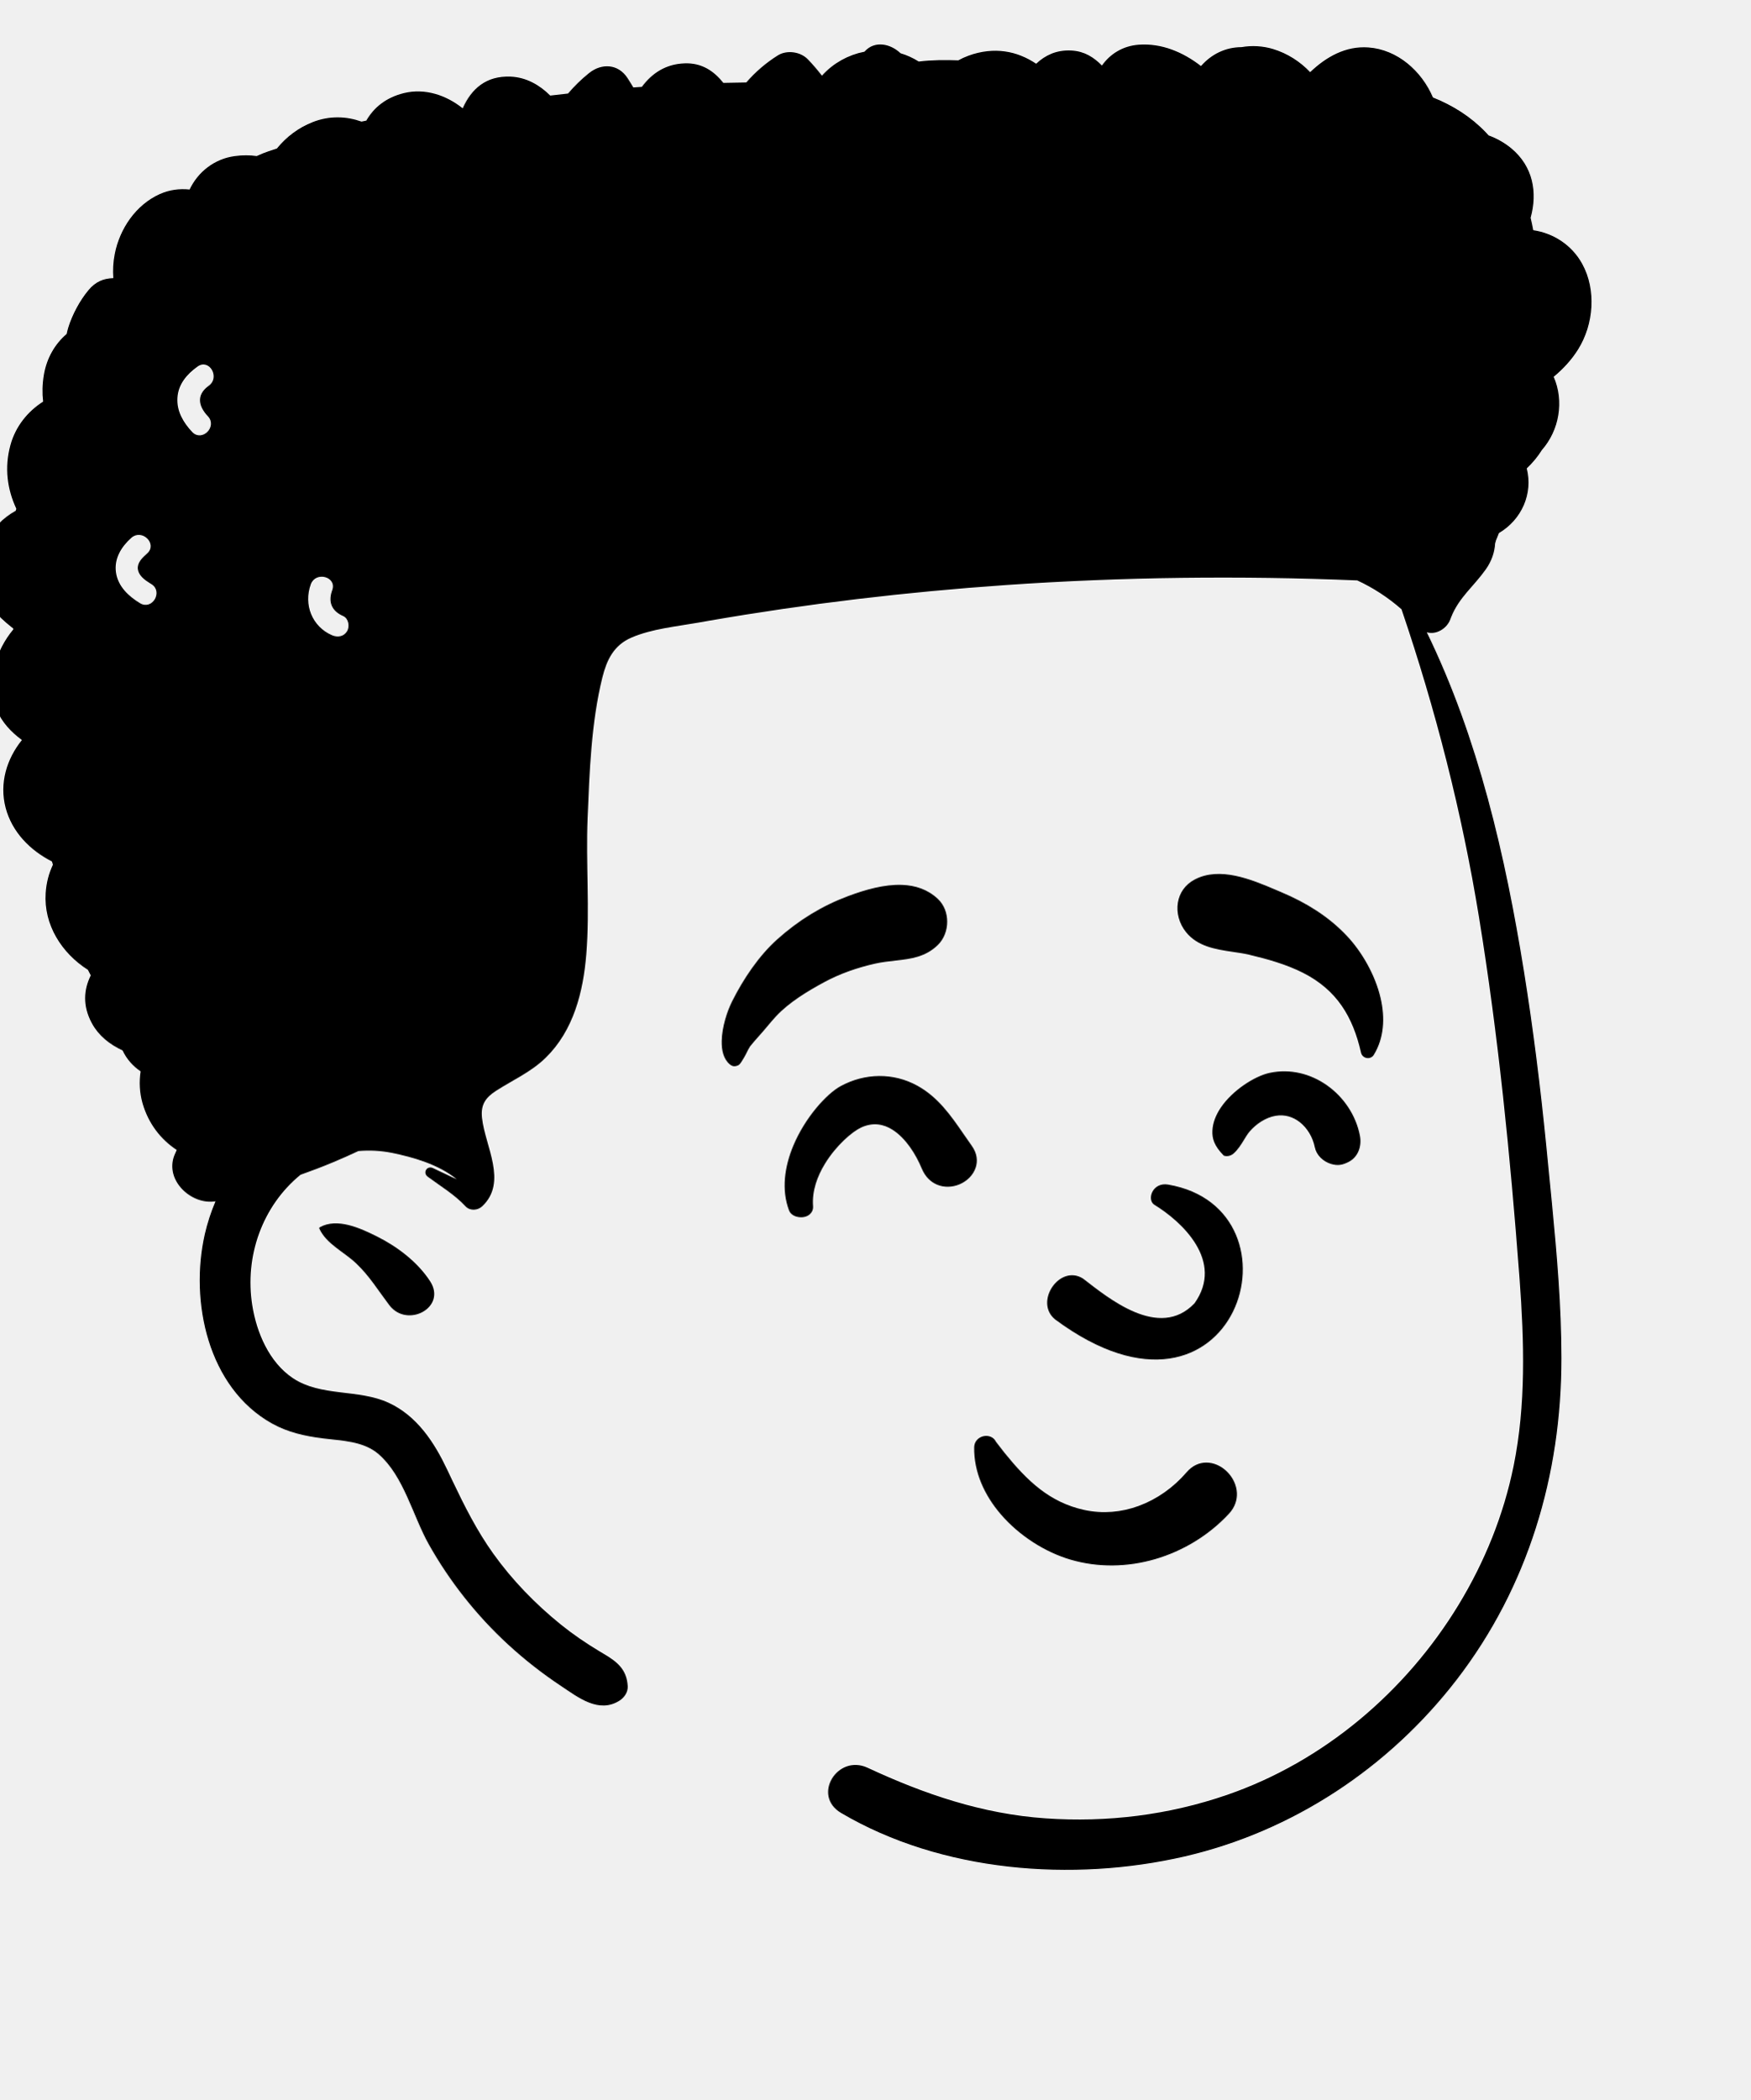
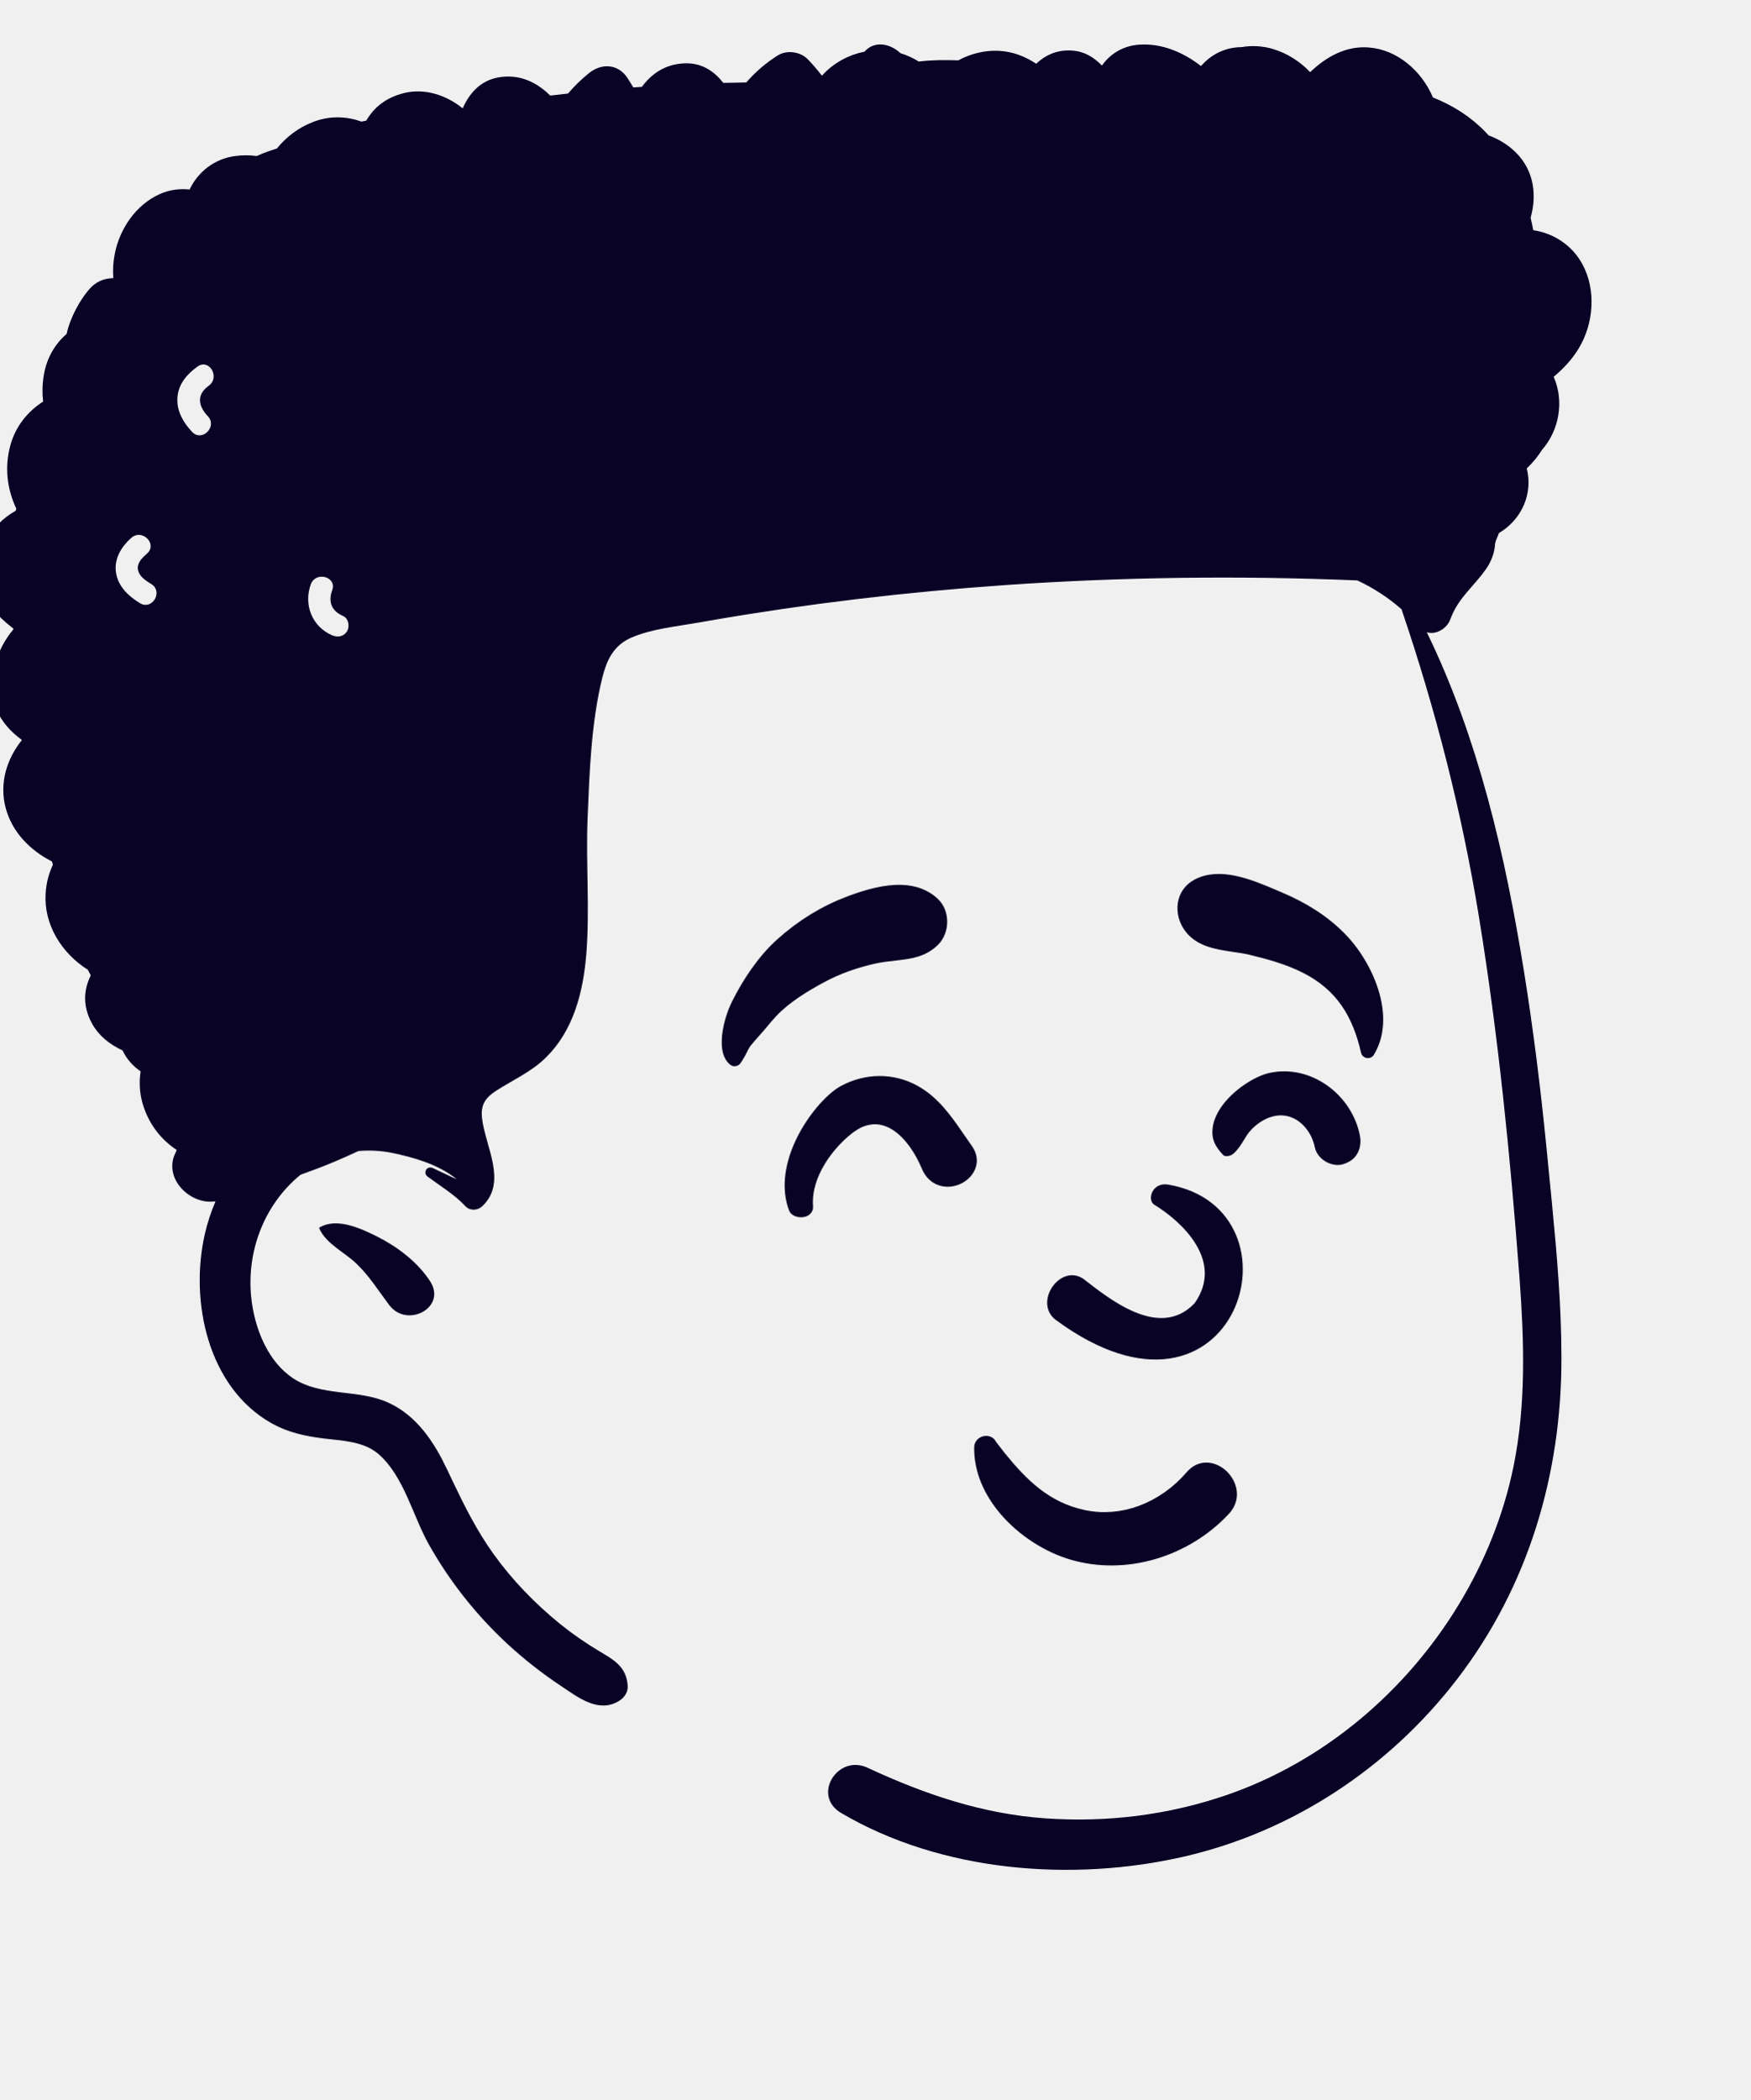
<svg xmlns="http://www.w3.org/2000/svg" width="473" height="567" viewBox="0 0 473 567" fill="none">
-   <g id="Twists 2 1" clip-path="url(#clip0)">
-     <g id="head/mono/Twists 2">
-       <path id="ð #000426" fill-rule="evenodd" clip-rule="evenodd" d="M233.571 13.959C236.375 10.781 240.695 11.871 243.317 14.384C245.024 14.887 246.678 15.635 248.24 16.625C251.77 16.172 255.471 16.172 258.933 16.299C259.773 15.828 260.673 15.409 261.653 15.049C268.653 12.49 274.852 13.79 279.965 17.216C282.428 14.886 285.535 13.424 289.507 13.645C293.052 13.843 295.578 15.511 297.743 17.708C299.902 14.595 303.392 12.374 307.74 12.065C313.817 11.633 319.659 14.07 324.501 17.843C327.322 14.607 331.168 12.747 335.454 12.729C338.274 12.217 341.25 12.419 343.939 13.231C347.843 14.41 351.271 16.619 354.001 19.486C358.32 15.35 363.607 12.374 369.703 12.808C377.593 13.378 384.133 19.179 387.173 26.319C392.513 28.458 397.443 31.509 401.563 35.859C401.783 36.088 401.993 36.328 402.213 36.569C404.433 37.388 406.523 38.549 408.363 40.078C414.193 44.929 415.493 51.949 413.563 58.828C413.833 59.929 414.063 61.049 414.273 62.168C419.733 62.998 424.693 66.149 427.513 71.279C431.373 78.319 430.613 87.598 426.433 94.319C424.636 97.21 422.355 99.646 419.793 101.776C422.69 108.356 421.3 116.208 416.629 121.53C415.491 123.365 414.094 125.021 412.522 126.52C414.257 133.323 411.171 140.342 405.011 143.977L404.484 145.296C404.395 145.515 404.305 145.733 404.213 145.949C404.145 146.229 404.061 146.5 403.978 146.773C403.831 149.187 403.036 151.556 401.458 153.788C398.227 158.362 394.223 161.345 392.099 166.685L391.887 167.246C390.974 169.773 388.026 171.556 385.514 170.776C399.461 199.417 406.773 231.286 411.793 262.518C414.296 278.099 416.228 293.734 417.794 309.429L419.331 325.058C420.682 338.951 421.885 352.889 421.893 366.828C421.913 398.359 412.893 428.688 393.533 453.779C375.223 477.498 349.313 494.688 320.043 501.458C289.823 508.438 254.373 505.688 227.273 489.708C219.283 485.009 226.283 473.708 234.413 477.489C249.803 484.649 265.443 489.969 282.503 491.159C299.133 492.328 315.803 490.248 331.573 484.808C357.663 475.799 379.863 456.929 394.133 433.429C401.163 421.848 406.253 409.279 408.963 395.998C412.336 379.445 411.828 362.336 410.588 345.571L410.503 344.429C408.053 312.128 404.823 279.628 399.603 247.649C394.989 219.37 387.894 191.664 378.683 164.571C375.075 161.395 371.039 158.767 366.72 156.771C335.093 155.45 303.409 155.836 271.823 158.018C244.885 159.891 218.077 163.06 191.472 167.678L188.623 168.179C182.733 169.228 176.193 169.828 170.643 172.199C165.883 174.239 163.953 178.159 162.753 182.978C159.733 195.168 159.273 208.509 158.763 221.009C158.263 233.228 159.393 245.549 158.413 257.728C157.583 267.918 154.973 278.348 147.423 285.719C143.473 289.578 138.613 291.688 134.053 294.618C131.103 296.509 129.853 298.458 130.233 301.958C131.053 309.618 137.223 319.268 130.293 325.828C129.073 326.978 126.963 327.128 125.763 325.828C122.903 322.719 118.953 320.348 115.563 317.838C114.143 316.799 115.323 314.779 116.933 315.498C119.053 316.449 121.213 317.569 123.423 318.549C118.543 314.529 111.603 312.558 105.823 311.388C102.913 310.808 99.853 310.638 96.823 310.909C94.583 311.978 92.293 312.969 90.002 313.938C87.093 315.159 84.153 316.268 81.192 317.319C70.922 325.688 66.022 339.299 68.162 352.609C69.332 359.958 72.722 367.949 79.112 372.239C86.683 377.319 96.823 375.138 105.003 378.909C112.663 382.438 117.323 389.569 120.813 396.949L122.268 400.021C125.507 406.824 128.836 413.447 133.263 419.638C138.383 426.808 144.653 433.248 151.493 438.779C154.811 441.456 158.348 443.863 162.003 446.056L163.003 446.649C166.703 448.819 169.353 450.888 169.603 455.478C169.683 457.078 168.673 458.538 167.373 459.368C161.773 462.918 156.203 458.478 151.543 455.378C146.513 452.038 141.703 448.279 137.253 444.179C128.793 436.399 121.473 427.159 115.843 417.128C111.553 409.489 109.113 398.739 102.333 392.819C98.193 389.208 92.343 389.179 87.172 388.518C82.362 387.899 77.812 386.899 73.532 384.529C56.123 374.859 51.203 351.449 55.333 333.359C56.032 330.308 57.013 327.338 58.222 324.478C51.742 325.558 44.462 318.859 47.093 312.098C47.292 311.588 47.523 311.109 47.742 310.618C43.472 307.808 40.102 303.549 38.502 297.978C37.682 295.098 37.562 292.188 37.992 289.378C35.922 287.989 34.212 286.078 33.112 283.728C29.672 282.138 26.622 279.759 24.802 276.359C22.282 271.668 22.602 267.348 24.523 263.458C24.253 262.969 23.992 262.469 23.742 261.958C16.692 257.489 11.773 249.788 12.332 241.248C12.512 238.418 13.213 235.868 14.293 233.569C14.203 233.279 14.113 232.978 14.033 232.688C8.133 229.688 3.253 224.759 1.513 218.179C-0.227 211.558 1.823 204.958 5.923 199.878C-0.077 195.489 -3.687 189.359 -1.497 180.088C-0.607 176.319 1.183 172.888 3.603 169.998C3.593 169.909 3.573 169.819 3.553 169.728L2.991 169.293C-4.416 163.448 -8.674 155.999 -4.127 146.838C-2.087 142.719 0.823 139.848 4.243 137.958L4.413 137.418C1.963 132.168 1.133 126.338 2.823 120.208C4.203 115.159 7.473 111.138 11.652 108.469C11.373 106.208 11.412 103.799 11.863 101.188C12.613 96.779 14.803 92.929 18.003 90.199C18.122 89.618 18.273 89.049 18.442 88.478C19.523 84.989 21.543 81.199 23.883 78.388C25.812 76.058 27.973 75.208 30.613 75.118C30.453 72.969 30.562 70.788 31.003 68.578C32.352 61.759 36.693 55.348 43.123 52.438C45.763 51.248 48.542 50.899 51.222 51.188C53.502 46.388 57.953 42.909 63.422 42.159C65.552 41.859 67.532 41.878 69.353 42.149C70.382 41.668 71.453 41.239 72.573 40.848C73.312 40.588 74.062 40.348 74.812 40.109C77.343 36.969 80.672 34.458 84.562 32.949C89.052 31.199 93.623 31.378 97.672 32.848L98.963 32.578C100.983 29.078 104.203 26.368 109.153 25.138C114.773 23.748 120.543 25.688 124.963 29.219C124.983 29.219 125.003 29.219 125.033 29.208C127.343 24.038 131.293 20.438 137.923 20.688C142.053 20.848 145.783 22.899 148.663 25.819C150.263 25.618 151.863 25.438 153.473 25.259C155.173 23.268 157.063 21.409 159.153 19.739C162.573 16.998 167.023 17.219 169.543 21.078C170.093 21.918 170.603 22.768 171.113 23.618L173.423 23.458C176.143 19.788 179.853 17.308 184.933 17.109C189.593 16.918 192.913 19.199 195.443 22.388C197.503 22.338 199.573 22.299 201.643 22.268C204.053 19.478 206.893 17.018 210.133 14.978C212.613 13.418 216.273 13.949 218.283 16.029C219.641 17.443 220.905 18.919 222.08 20.447C225.109 17.051 229.2 14.814 233.571 13.959ZM86.392 331.508C91.062 328.848 97.343 331.728 101.863 333.988C107.373 336.738 112.843 340.888 116.213 346.088C120.803 353.168 110.013 358.888 105.183 352.538C102.213 348.628 99.843 344.688 96.243 341.268C92.953 338.128 88.183 336.028 86.293 331.888C86.222 331.748 86.243 331.588 86.392 331.508ZM89.673 159.658L89.76 159.408C91.088 155.775 85.293 154.209 83.975 157.812C81.98 163.273 84.281 169.21 89.674 171.568C91.169 172.222 92.877 171.995 93.778 170.492C94.536 169.227 94.184 167.035 92.703 166.388C89.668 165.061 88.651 162.718 89.673 159.658ZM39.742 149.499C42.642 146.939 38.386 142.708 35.498 145.257C32.804 147.635 30.806 150.865 31.326 154.58C31.855 158.366 34.709 161.039 37.834 162.928C41.147 164.931 44.166 159.745 40.862 157.747L40.492 157.52C39.105 156.659 37.482 155.475 37.248 153.781C36.998 151.981 38.522 150.576 39.742 149.499ZM56.209 104.327L56.414 104.176C59.531 101.952 56.538 96.746 53.386 98.995C50.495 101.058 48.178 103.738 47.934 107.434C47.697 111.026 49.525 114.14 51.914 116.667C54.574 119.478 58.812 115.23 56.157 112.425C53.572 109.691 53.066 106.708 56.209 104.327Z" fill="black" />
-     </g>
-     <g id="Calm 1">
-       <g id="face/Calm">
-         <path id="ð Ink_2" fill-rule="evenodd" clip-rule="evenodd" d="M312.042 421.159C304.675 423.293 296.768 423.483 289.259 421.28C282.448 419.281 275.455 414.882 270.442 409.062C265.989 403.892 263.105 397.608 263.219 390.901C263.232 390.135 263.506 389.496 263.927 388.999C264.38 388.465 265.014 388.098 265.693 387.939C266.391 387.775 267.128 387.833 267.757 388.119C268.326 388.377 268.813 388.816 269.118 389.457C269.888 390.469 270.655 391.466 271.426 392.435C277.62 400.084 283.618 405.8 292.932 407.85C297.985 408.962 303.032 408.469 307.663 406.771C312.62 404.954 317.102 401.76 320.613 397.672C322.2 395.824 324.074 395.07 325.905 395.057C327.982 395.043 330.034 396.007 331.579 397.549C333.099 399.065 334.116 401.124 334.209 403.279C334.29 405.17 333.673 407.145 332.032 408.907C326.626 414.711 319.621 418.964 312.042 421.159ZM311.814 325.367C319.366 329.957 330.872 340.66 322.748 352.04C313.186 362.073 299.418 350.569 292.634 345.366C286.343 341.334 279.275 351.705 285.112 356.413C334.136 392.708 354.031 326.567 315.634 319.97C311.406 319.244 309.836 323.947 311.814 325.367ZM241.175 305.17C238.748 303.618 235.893 303.085 232.729 304.525C230.256 305.649 225.919 309.398 222.901 314.325C220.836 317.697 219.372 321.652 219.677 325.771C219.748 326.728 219.394 327.433 218.837 327.955C218.396 328.367 217.76 328.669 217.013 328.764C216.379 328.844 215.669 328.772 215.091 328.592C213.993 328.249 213.412 327.537 213.193 326.955C211.08 321.343 211.99 315.08 214.358 309.43C217.555 301.805 223.359 295.418 227.162 293.359C233.67 289.834 241.347 289.671 247.864 293.262C253.411 296.319 256.88 301.254 260.33 306.283C261.063 307.353 261.791 308.414 262.544 309.457C264.051 311.546 264.201 313.619 263.617 315.396C262.971 317.364 261.321 319.026 259.259 319.895C257.353 320.699 255.141 320.812 253.183 319.986C251.529 319.289 250.012 317.929 249.051 315.622C247.434 311.736 244.739 307.45 241.175 305.17ZM364.441 313.814C362.779 314.681 361.478 314.942 359.634 314.389C358.615 314.083 357.607 313.496 356.818 312.707C356.036 311.925 355.472 310.953 355.252 309.874C354.713 307.212 353.256 304.719 351.181 303.095C349.406 301.706 347.167 300.97 344.683 301.385C342.002 301.833 339.449 303.552 337.69 305.579C337.102 306.257 336.641 307.027 336.178 307.792C335.311 309.223 334.469 310.553 333.274 311.603C332.821 312.003 332.138 312.28 331.477 312.28C331.208 312.28 330.935 312.236 330.676 312.155C328.008 309.478 327.495 307.446 327.581 305.432C327.671 303.319 328.504 301.18 329.85 299.184C333.007 294.502 339.003 290.663 343.048 289.793C348.589 288.603 354.091 290.032 358.503 293.127C363.042 296.311 366.405 301.254 367.454 306.825C367.706 308.167 367.599 309.615 367.088 310.871C366.589 312.098 365.719 313.149 364.441 313.814ZM253.394 255.253C250.069 258.492 246.134 258.994 242.153 259.44C239.941 259.691 238.175 259.892 236.437 260.285C231.661 261.363 226.939 262.987 222.632 265.325C218.129 267.77 213.222 270.718 209.692 274.495C208.853 275.394 208.062 276.337 207.269 277.283C206.547 278.144 205.851 278.974 205.117 279.774C204.274 280.693 203.474 281.656 202.679 282.617C202.187 283.427 202.09 283.627 201.99 283.834C201.841 284.146 201.668 284.495 201.47 284.87C201.198 285.382 200.881 285.944 200.548 286.453C199.994 287.383 199.697 287.639 199.44 287.753C199.014 287.943 198.61 288.037 198.218 287.986C197.851 287.939 197.504 287.762 197.162 287.473C195.455 286.031 194.952 283.664 195.004 281.151C195.082 277.339 196.488 273.117 197.785 270.522C200.799 264.492 204.979 258.224 210.006 253.724C215.742 248.587 222.018 244.698 229.226 242.018C233.705 240.352 238.891 238.823 243.771 239.016C247.284 239.155 250.637 240.2 253.407 242.807C255.107 244.408 255.923 246.685 255.923 248.96C255.923 251.28 255.076 253.615 253.394 255.253ZM371.203 284.918C370.992 285.264 370.699 285.503 370.373 285.646C370.032 285.797 369.651 285.84 369.285 285.779C368.921 285.717 368.575 285.552 368.3 285.3C368.037 285.058 367.837 284.737 367.747 284.345C365.54 274.649 361.253 267.436 352.104 262.784C347.604 260.495 342.429 259.041 337.53 257.882C336.106 257.545 334.602 257.327 333.087 257.106C328.339 256.413 323.557 255.619 320.462 251.781C318.597 249.469 317.814 246.513 318.256 243.809C318.673 241.263 320.161 238.929 322.865 237.53C329.597 234.049 337.964 237.465 344.763 240.374C345.267 240.59 345.762 240.802 346.246 241.007C352.895 243.813 358.959 247.517 363.944 252.815C367.899 257.018 371.563 263.231 373.039 269.623C374.267 274.941 373.978 280.369 371.203 284.918Z" fill="black" />
+   <g id="malehead2">
+     <g id="Twists 2 1" clip-path="url(#clip0)">
+       <g id="head/mono/Twists 2">
+         <path id="ð Ink" fill-rule="evenodd" clip-rule="evenodd" d="M233.571 13.959C236.375 10.781 240.695 11.871 243.317 14.384C245.024 14.887 246.678 15.635 248.24 16.625C251.77 16.172 255.471 16.172 258.933 16.299C259.773 15.828 260.673 15.409 261.653 15.049C268.653 12.49 274.852 13.79 279.965 17.216C282.428 14.886 285.535 13.424 289.507 13.645C293.052 13.843 295.578 15.511 297.743 17.708C299.902 14.595 303.392 12.374 307.74 12.065C313.817 11.633 319.659 14.07 324.501 17.843C327.322 14.607 331.168 12.747 335.454 12.729C338.274 12.217 341.25 12.419 343.939 13.231C347.843 14.41 351.271 16.619 354.001 19.486C358.32 15.35 363.607 12.374 369.703 12.808C377.593 13.378 384.133 19.179 387.173 26.319C392.513 28.458 397.443 31.509 401.563 35.859C401.783 36.088 401.993 36.328 402.213 36.569C404.433 37.388 406.523 38.549 408.363 40.078C414.193 44.929 415.493 51.949 413.563 58.828C413.833 59.929 414.063 61.049 414.273 62.168C419.733 62.998 424.693 66.149 427.513 71.279C431.373 78.319 430.613 87.598 426.433 94.319C424.636 97.21 422.355 99.646 419.793 101.776C422.69 108.356 421.3 116.208 416.629 121.53C415.491 123.365 414.094 125.021 412.522 126.52C414.257 133.323 411.171 140.342 405.011 143.977L404.484 145.296C404.395 145.515 404.305 145.733 404.213 145.949C404.145 146.229 404.061 146.5 403.978 146.773C403.831 149.187 403.036 151.556 401.458 153.788C398.227 158.362 394.223 161.345 392.099 166.685L391.887 167.246C390.974 169.773 388.026 171.556 385.514 170.776C399.461 199.417 406.773 231.286 411.793 262.518C414.296 278.099 416.228 293.734 417.794 309.429L419.331 325.058C420.682 338.951 421.885 352.889 421.893 366.828C421.913 398.359 412.893 428.688 393.533 453.779C375.223 477.498 349.313 494.688 320.043 501.458C289.823 508.438 254.373 505.688 227.273 489.708C219.283 485.009 226.283 473.708 234.413 477.489C249.803 484.649 265.443 489.969 282.503 491.159C299.133 492.328 315.803 490.248 331.573 484.808C357.663 475.799 379.863 456.929 394.133 433.429C401.163 421.848 406.253 409.279 408.963 395.998C412.336 379.445 411.828 362.336 410.588 345.571L410.503 344.429C408.053 312.128 404.823 279.628 399.603 247.649C394.989 219.37 387.894 191.664 378.683 164.571C375.075 161.395 371.039 158.767 366.72 156.771C335.093 155.45 303.409 155.836 271.823 158.018C244.885 159.891 218.077 163.06 191.472 167.678L188.623 168.179C182.733 169.228 176.193 169.828 170.643 172.199C165.883 174.239 163.953 178.159 162.753 182.978C159.733 195.168 159.273 208.509 158.763 221.009C158.263 233.228 159.393 245.549 158.413 257.728C157.583 267.918 154.973 278.348 147.423 285.719C143.473 289.578 138.613 291.688 134.053 294.618C131.103 296.509 129.853 298.458 130.233 301.958C131.053 309.618 137.223 319.268 130.293 325.828C129.073 326.978 126.963 327.128 125.763 325.828C122.903 322.719 118.953 320.348 115.563 317.838C114.143 316.799 115.323 314.779 116.933 315.498C119.053 316.449 121.213 317.569 123.423 318.549C118.543 314.529 111.603 312.558 105.823 311.388C102.913 310.808 99.853 310.638 96.823 310.909C94.583 311.978 92.293 312.969 90.002 313.938C87.093 315.159 84.153 316.268 81.192 317.319C70.922 325.688 66.022 339.299 68.162 352.609C69.332 359.958 72.722 367.949 79.112 372.239C86.683 377.319 96.823 375.138 105.003 378.909C112.663 382.438 117.323 389.569 120.813 396.949L122.268 400.021C125.507 406.824 128.836 413.447 133.263 419.638C138.383 426.808 144.653 433.248 151.493 438.779C154.811 441.456 158.348 443.863 162.003 446.056L163.003 446.649C166.703 448.819 169.353 450.888 169.603 455.478C169.683 457.078 168.673 458.538 167.373 459.368C161.773 462.918 156.203 458.478 151.543 455.378C146.513 452.038 141.703 448.279 137.253 444.179C128.793 436.399 121.473 427.159 115.843 417.128C111.553 409.489 109.113 398.739 102.333 392.819C98.193 389.208 92.343 389.179 87.172 388.518C82.362 387.899 77.812 386.899 73.532 384.529C56.123 374.859 51.203 351.449 55.333 333.359C56.032 330.308 57.013 327.338 58.222 324.478C51.742 325.558 44.462 318.859 47.093 312.098C47.292 311.588 47.523 311.109 47.742 310.618C43.472 307.808 40.102 303.549 38.502 297.978C37.682 295.098 37.562 292.188 37.992 289.378C35.922 287.989 34.212 286.078 33.112 283.728C29.672 282.138 26.622 279.759 24.802 276.359C22.282 271.668 22.602 267.348 24.523 263.458C24.253 262.969 23.992 262.469 23.742 261.958C16.692 257.489 11.773 249.788 12.332 241.248C12.512 238.418 13.213 235.868 14.293 233.569C14.203 233.279 14.113 232.978 14.033 232.688C8.133 229.688 3.253 224.759 1.513 218.179C-0.227 211.558 1.823 204.958 5.923 199.878C-0.077 195.489 -3.687 189.359 -1.497 180.088C-0.607 176.319 1.183 172.888 3.603 169.998C3.593 169.909 3.573 169.819 3.553 169.728L2.991 169.293C-4.416 163.448 -8.674 155.999 -4.127 146.838C-2.087 142.719 0.823 139.848 4.243 137.958L4.413 137.418C1.963 132.168 1.133 126.338 2.823 120.208C4.203 115.159 7.473 111.138 11.652 108.469C11.373 106.208 11.412 103.799 11.863 101.188C12.613 96.779 14.803 92.929 18.003 90.199C18.122 89.618 18.273 89.049 18.442 88.478C19.523 84.989 21.543 81.199 23.883 78.388C25.812 76.058 27.973 75.208 30.613 75.118C30.453 72.969 30.562 70.788 31.003 68.578C32.352 61.759 36.693 55.348 43.123 52.438C45.763 51.248 48.542 50.899 51.222 51.188C53.502 46.388 57.953 42.909 63.422 42.159C65.552 41.859 67.532 41.878 69.353 42.149C70.382 41.668 71.453 41.239 72.573 40.848C73.312 40.588 74.062 40.348 74.812 40.109C77.343 36.969 80.672 34.458 84.562 32.949C89.052 31.199 93.623 31.378 97.672 32.848L98.963 32.578C100.983 29.078 104.203 26.368 109.153 25.138C114.773 23.748 120.543 25.688 124.963 29.219C124.983 29.219 125.003 29.219 125.033 29.208C127.343 24.038 131.293 20.438 137.923 20.688C142.053 20.848 145.783 22.899 148.663 25.819C150.263 25.618 151.863 25.438 153.473 25.259C155.173 23.268 157.063 21.409 159.153 19.739C162.573 16.998 167.023 17.219 169.543 21.078C170.093 21.918 170.603 22.768 171.113 23.618L173.423 23.458C176.143 19.788 179.853 17.308 184.933 17.109C189.593 16.918 192.913 19.199 195.443 22.388C197.503 22.338 199.573 22.299 201.643 22.268C204.053 19.478 206.893 17.018 210.133 14.978C212.613 13.418 216.273 13.949 218.283 16.029C219.641 17.443 220.905 18.919 222.08 20.447C225.109 17.051 229.2 14.814 233.571 13.959ZM86.392 331.508C91.062 328.848 97.343 331.728 101.863 333.988C107.373 336.738 112.843 340.888 116.213 346.088C120.803 353.168 110.013 358.888 105.183 352.538C102.213 348.628 99.843 344.688 96.243 341.268C92.953 338.128 88.183 336.028 86.293 331.888C86.222 331.748 86.243 331.588 86.392 331.508ZM89.673 159.658L89.76 159.408C91.088 155.775 85.293 154.209 83.975 157.812C81.98 163.273 84.281 169.21 89.674 171.568C91.169 172.222 92.877 171.995 93.778 170.492C94.536 169.227 94.184 167.035 92.703 166.388C89.668 165.061 88.651 162.718 89.673 159.658ZM39.742 149.499C42.642 146.939 38.386 142.708 35.498 145.257C32.804 147.635 30.806 150.865 31.326 154.58C31.855 158.366 34.709 161.039 37.834 162.928C41.147 164.931 44.166 159.745 40.862 157.747L40.492 157.52C39.105 156.659 37.482 155.475 37.248 153.781C36.998 151.981 38.522 150.576 39.742 149.499ZM56.209 104.327L56.414 104.176C59.531 101.952 56.538 96.746 53.386 98.995C50.495 101.058 48.178 103.738 47.934 107.434C47.697 111.026 49.525 114.14 51.914 116.667C54.574 119.478 58.812 115.23 56.157 112.425C53.572 109.691 53.066 106.708 56.209 104.327Z" fill="#090426" />
+       </g>
+       <g id="Calm 1">
+         <g id="face/Calm">
+           <path id="ð Ink_2" fill-rule="evenodd" clip-rule="evenodd" d="M312.042 421.159C304.675 423.293 296.768 423.483 289.259 421.28C282.448 419.281 275.455 414.882 270.442 409.062C265.989 403.892 263.105 397.608 263.219 390.901C263.232 390.135 263.506 389.496 263.927 388.999C264.38 388.465 265.014 388.098 265.693 387.939C266.391 387.775 267.128 387.833 267.757 388.119C268.326 388.377 268.813 388.816 269.118 389.457C269.888 390.469 270.655 391.466 271.426 392.435C277.62 400.084 283.618 405.8 292.932 407.85C297.985 408.962 303.032 408.469 307.663 406.771C312.62 404.954 317.102 401.76 320.613 397.672C322.2 395.824 324.074 395.07 325.905 395.057C327.982 395.043 330.034 396.007 331.579 397.549C333.099 399.065 334.116 401.124 334.209 403.279C334.29 405.17 333.673 407.145 332.032 408.907C326.626 414.711 319.621 418.964 312.042 421.159ZM311.814 325.367C319.366 329.957 330.872 340.66 322.748 352.04C313.186 362.073 299.418 350.569 292.634 345.366C286.343 341.334 279.275 351.705 285.112 356.413C334.136 392.708 354.031 326.567 315.634 319.97C311.406 319.244 309.836 323.947 311.814 325.367ZM241.175 305.17C238.748 303.618 235.893 303.085 232.729 304.525C230.256 305.649 225.919 309.398 222.901 314.325C220.836 317.697 219.372 321.652 219.677 325.771C219.748 326.728 219.394 327.433 218.837 327.955C218.396 328.367 217.76 328.669 217.013 328.764C216.379 328.844 215.669 328.772 215.091 328.592C213.993 328.249 213.412 327.537 213.193 326.955C211.08 321.343 211.99 315.08 214.358 309.43C217.555 301.805 223.359 295.418 227.162 293.359C233.67 289.834 241.347 289.671 247.864 293.262C253.411 296.319 256.88 301.254 260.33 306.283C261.063 307.353 261.791 308.414 262.544 309.457C264.051 311.546 264.201 313.619 263.617 315.396C262.971 317.364 261.321 319.026 259.259 319.895C257.353 320.699 255.141 320.812 253.183 319.986C251.529 319.289 250.012 317.929 249.051 315.622C247.434 311.736 244.739 307.45 241.175 305.17ZM364.441 313.814C362.779 314.681 361.478 314.942 359.634 314.389C358.615 314.083 357.607 313.496 356.818 312.707C356.036 311.925 355.472 310.953 355.252 309.874C354.713 307.212 353.256 304.719 351.181 303.095C349.406 301.706 347.167 300.97 344.683 301.385C342.002 301.833 339.449 303.552 337.69 305.579C337.102 306.257 336.641 307.027 336.178 307.792C335.311 309.223 334.469 310.553 333.274 311.603C332.821 312.003 332.138 312.28 331.477 312.28C331.208 312.28 330.935 312.236 330.676 312.155C328.008 309.478 327.495 307.446 327.581 305.432C327.671 303.319 328.504 301.18 329.85 299.184C333.007 294.502 339.003 290.663 343.048 289.793C348.589 288.603 354.091 290.032 358.503 293.127C363.042 296.311 366.405 301.254 367.454 306.825C367.706 308.167 367.599 309.615 367.088 310.871C366.589 312.098 365.719 313.149 364.441 313.814ZM253.394 255.253C250.069 258.492 246.134 258.994 242.153 259.44C239.941 259.691 238.175 259.892 236.437 260.285C231.661 261.363 226.939 262.987 222.632 265.325C218.129 267.77 213.222 270.718 209.692 274.495C208.853 275.394 208.062 276.337 207.269 277.283C206.547 278.144 205.851 278.974 205.117 279.774C204.274 280.693 203.474 281.656 202.679 282.617C202.187 283.427 202.09 283.627 201.99 283.834C201.841 284.146 201.668 284.495 201.47 284.87C201.198 285.382 200.881 285.944 200.548 286.453C199.994 287.383 199.697 287.639 199.44 287.753C199.014 287.943 198.61 288.037 198.218 287.986C197.851 287.939 197.504 287.762 197.162 287.473C195.455 286.031 194.952 283.664 195.004 281.151C195.082 277.339 196.488 273.117 197.785 270.522C200.799 264.492 204.979 258.224 210.006 253.724C215.742 248.587 222.018 244.698 229.226 242.018C233.705 240.352 238.891 238.823 243.771 239.016C247.284 239.155 250.637 240.2 253.407 242.807C255.107 244.408 255.923 246.685 255.923 248.96C255.923 251.28 255.076 253.615 253.394 255.253ZM371.203 284.918C370.992 285.264 370.699 285.503 370.373 285.646C370.032 285.797 369.651 285.84 369.285 285.779C368.921 285.717 368.575 285.552 368.3 285.3C368.037 285.058 367.837 284.737 367.747 284.345C365.54 274.649 361.253 267.436 352.104 262.784C347.604 260.495 342.429 259.041 337.53 257.882C336.106 257.545 334.602 257.327 333.087 257.106C328.339 256.413 323.557 255.619 320.462 251.781C318.597 249.469 317.814 246.513 318.256 243.809C318.673 241.263 320.161 238.929 322.865 237.53C329.597 234.049 337.964 237.465 344.763 240.374C345.267 240.59 345.762 240.802 346.246 241.007C352.895 243.813 358.959 247.517 363.944 252.815C367.899 257.018 371.563 263.231 373.039 269.623C374.267 274.941 373.978 280.369 371.203 284.918Z" fill="#090426" />
+         </g>
      </g>
    </g>
  </g>
  <defs>
    <clipPath id="clip0">
      <rect width="473" height="567" fill="white" />
    </clipPath>
  </defs>
</svg>
